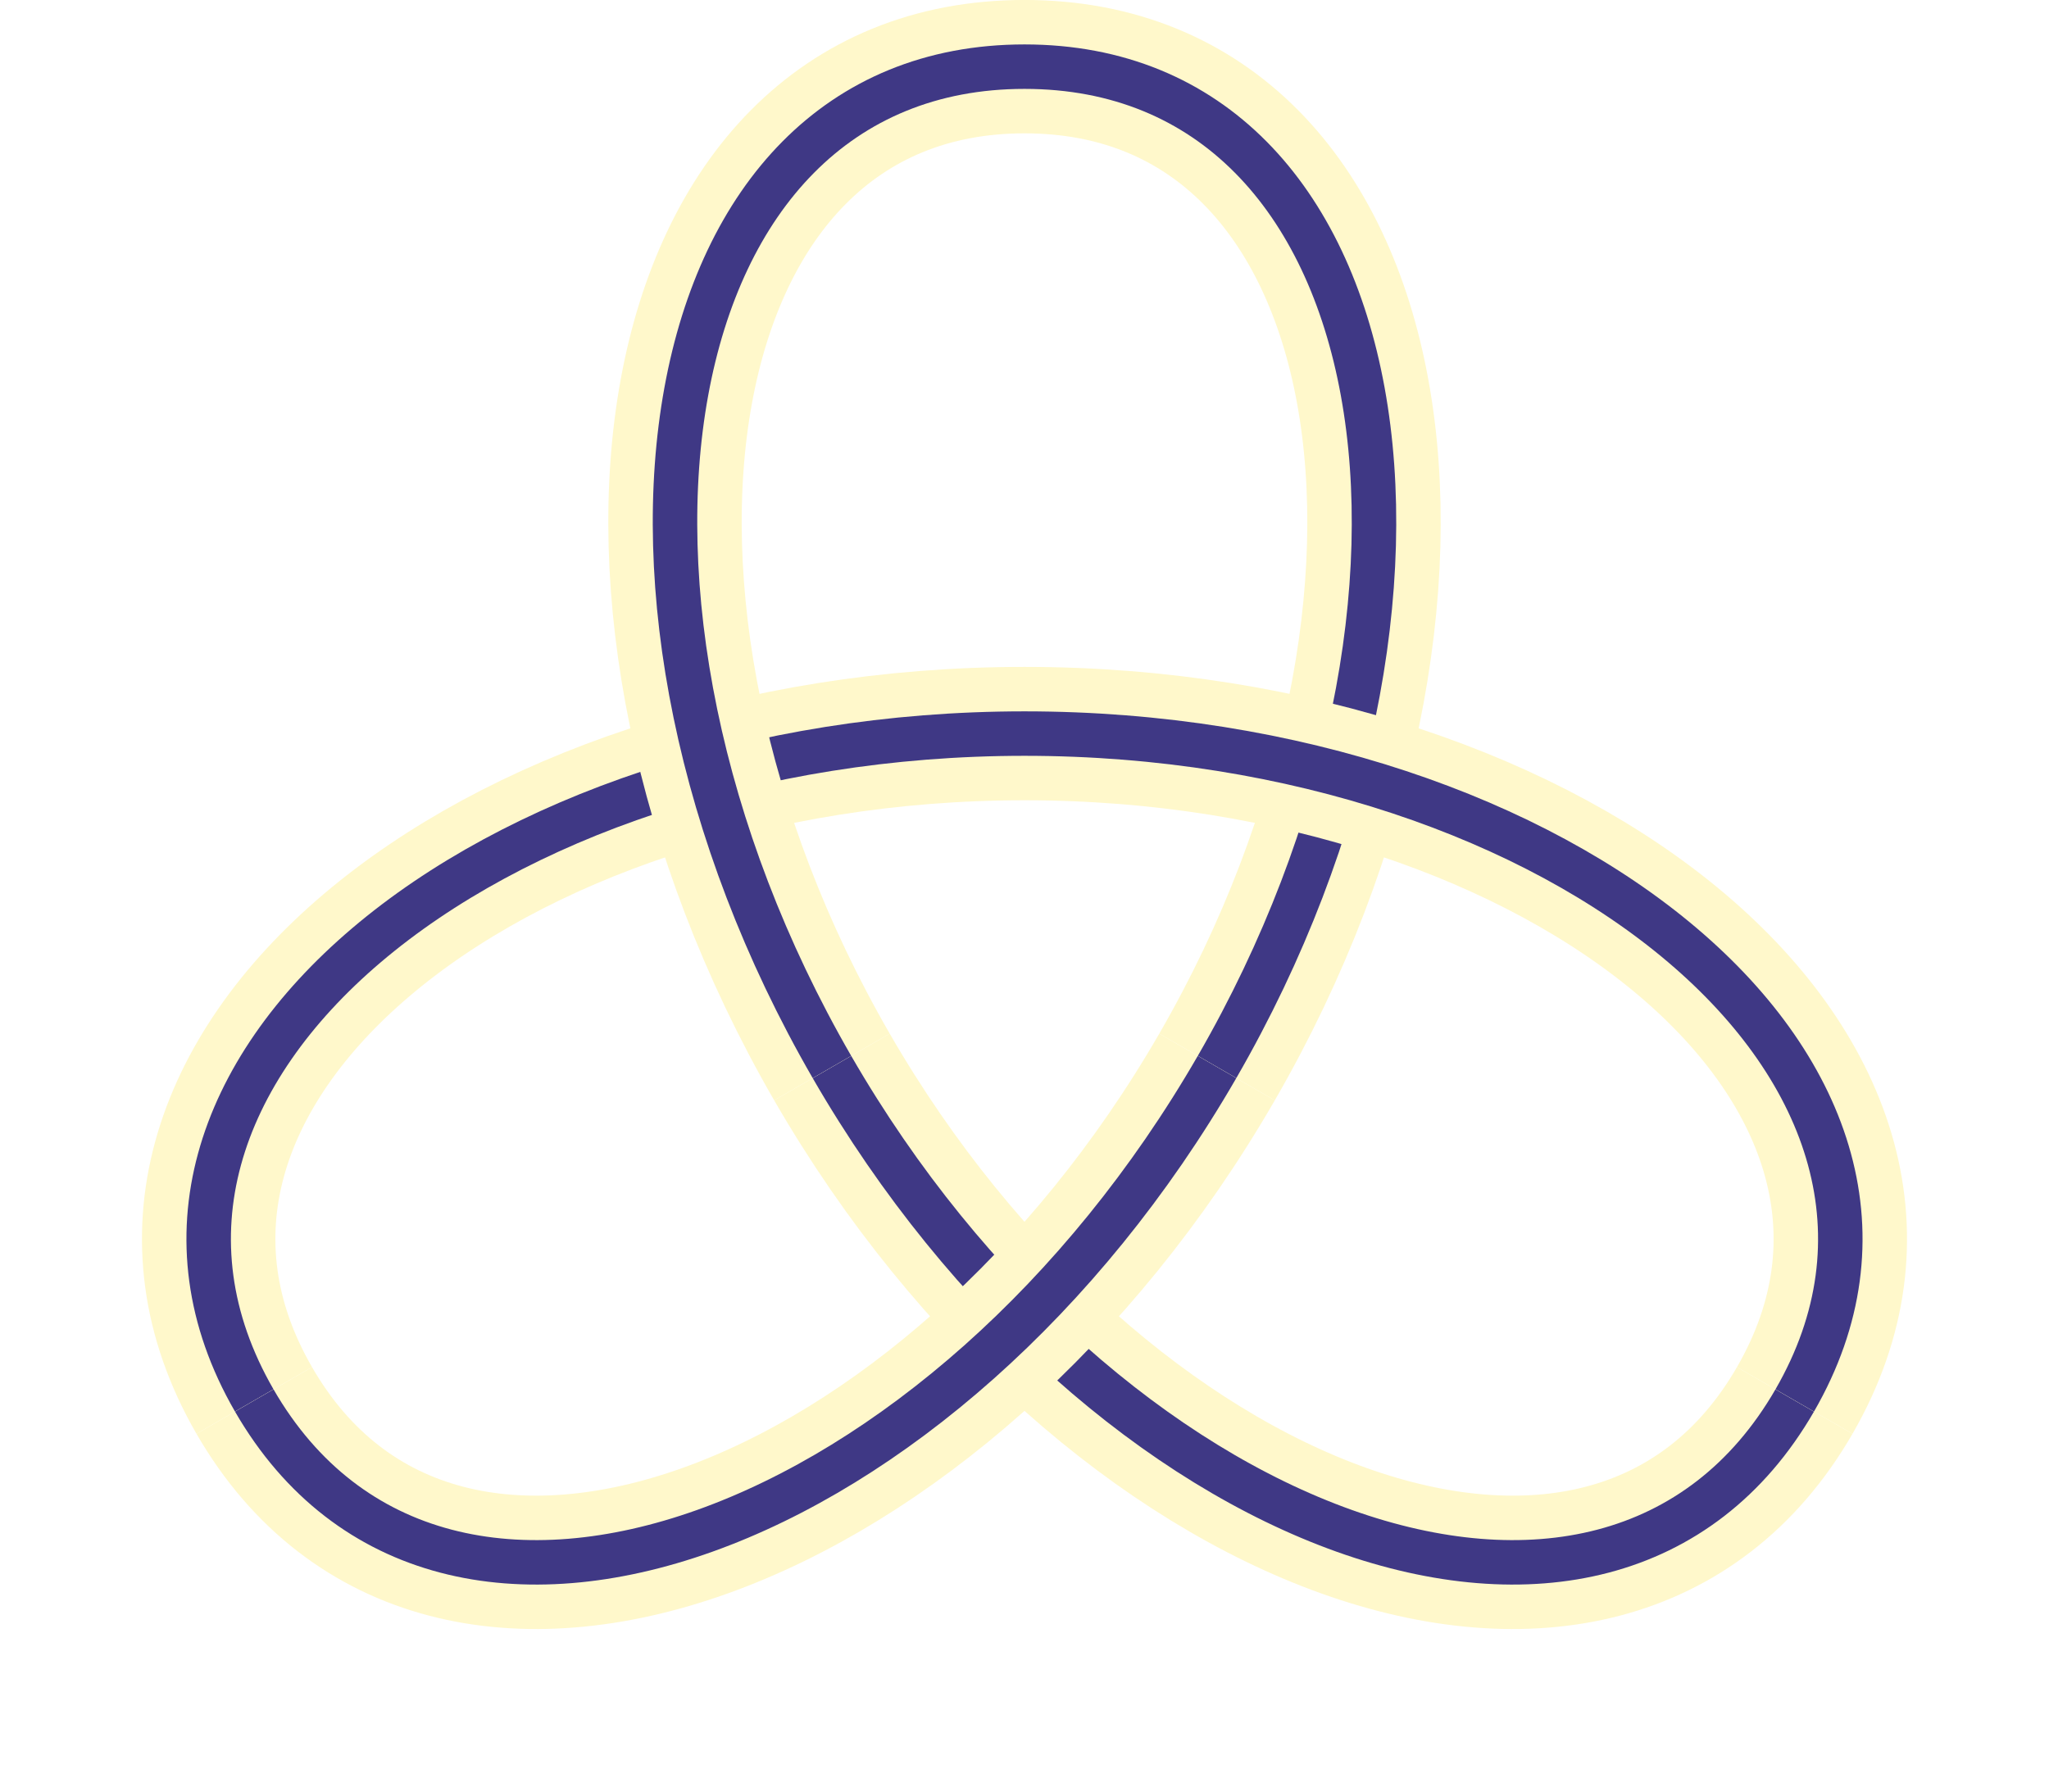
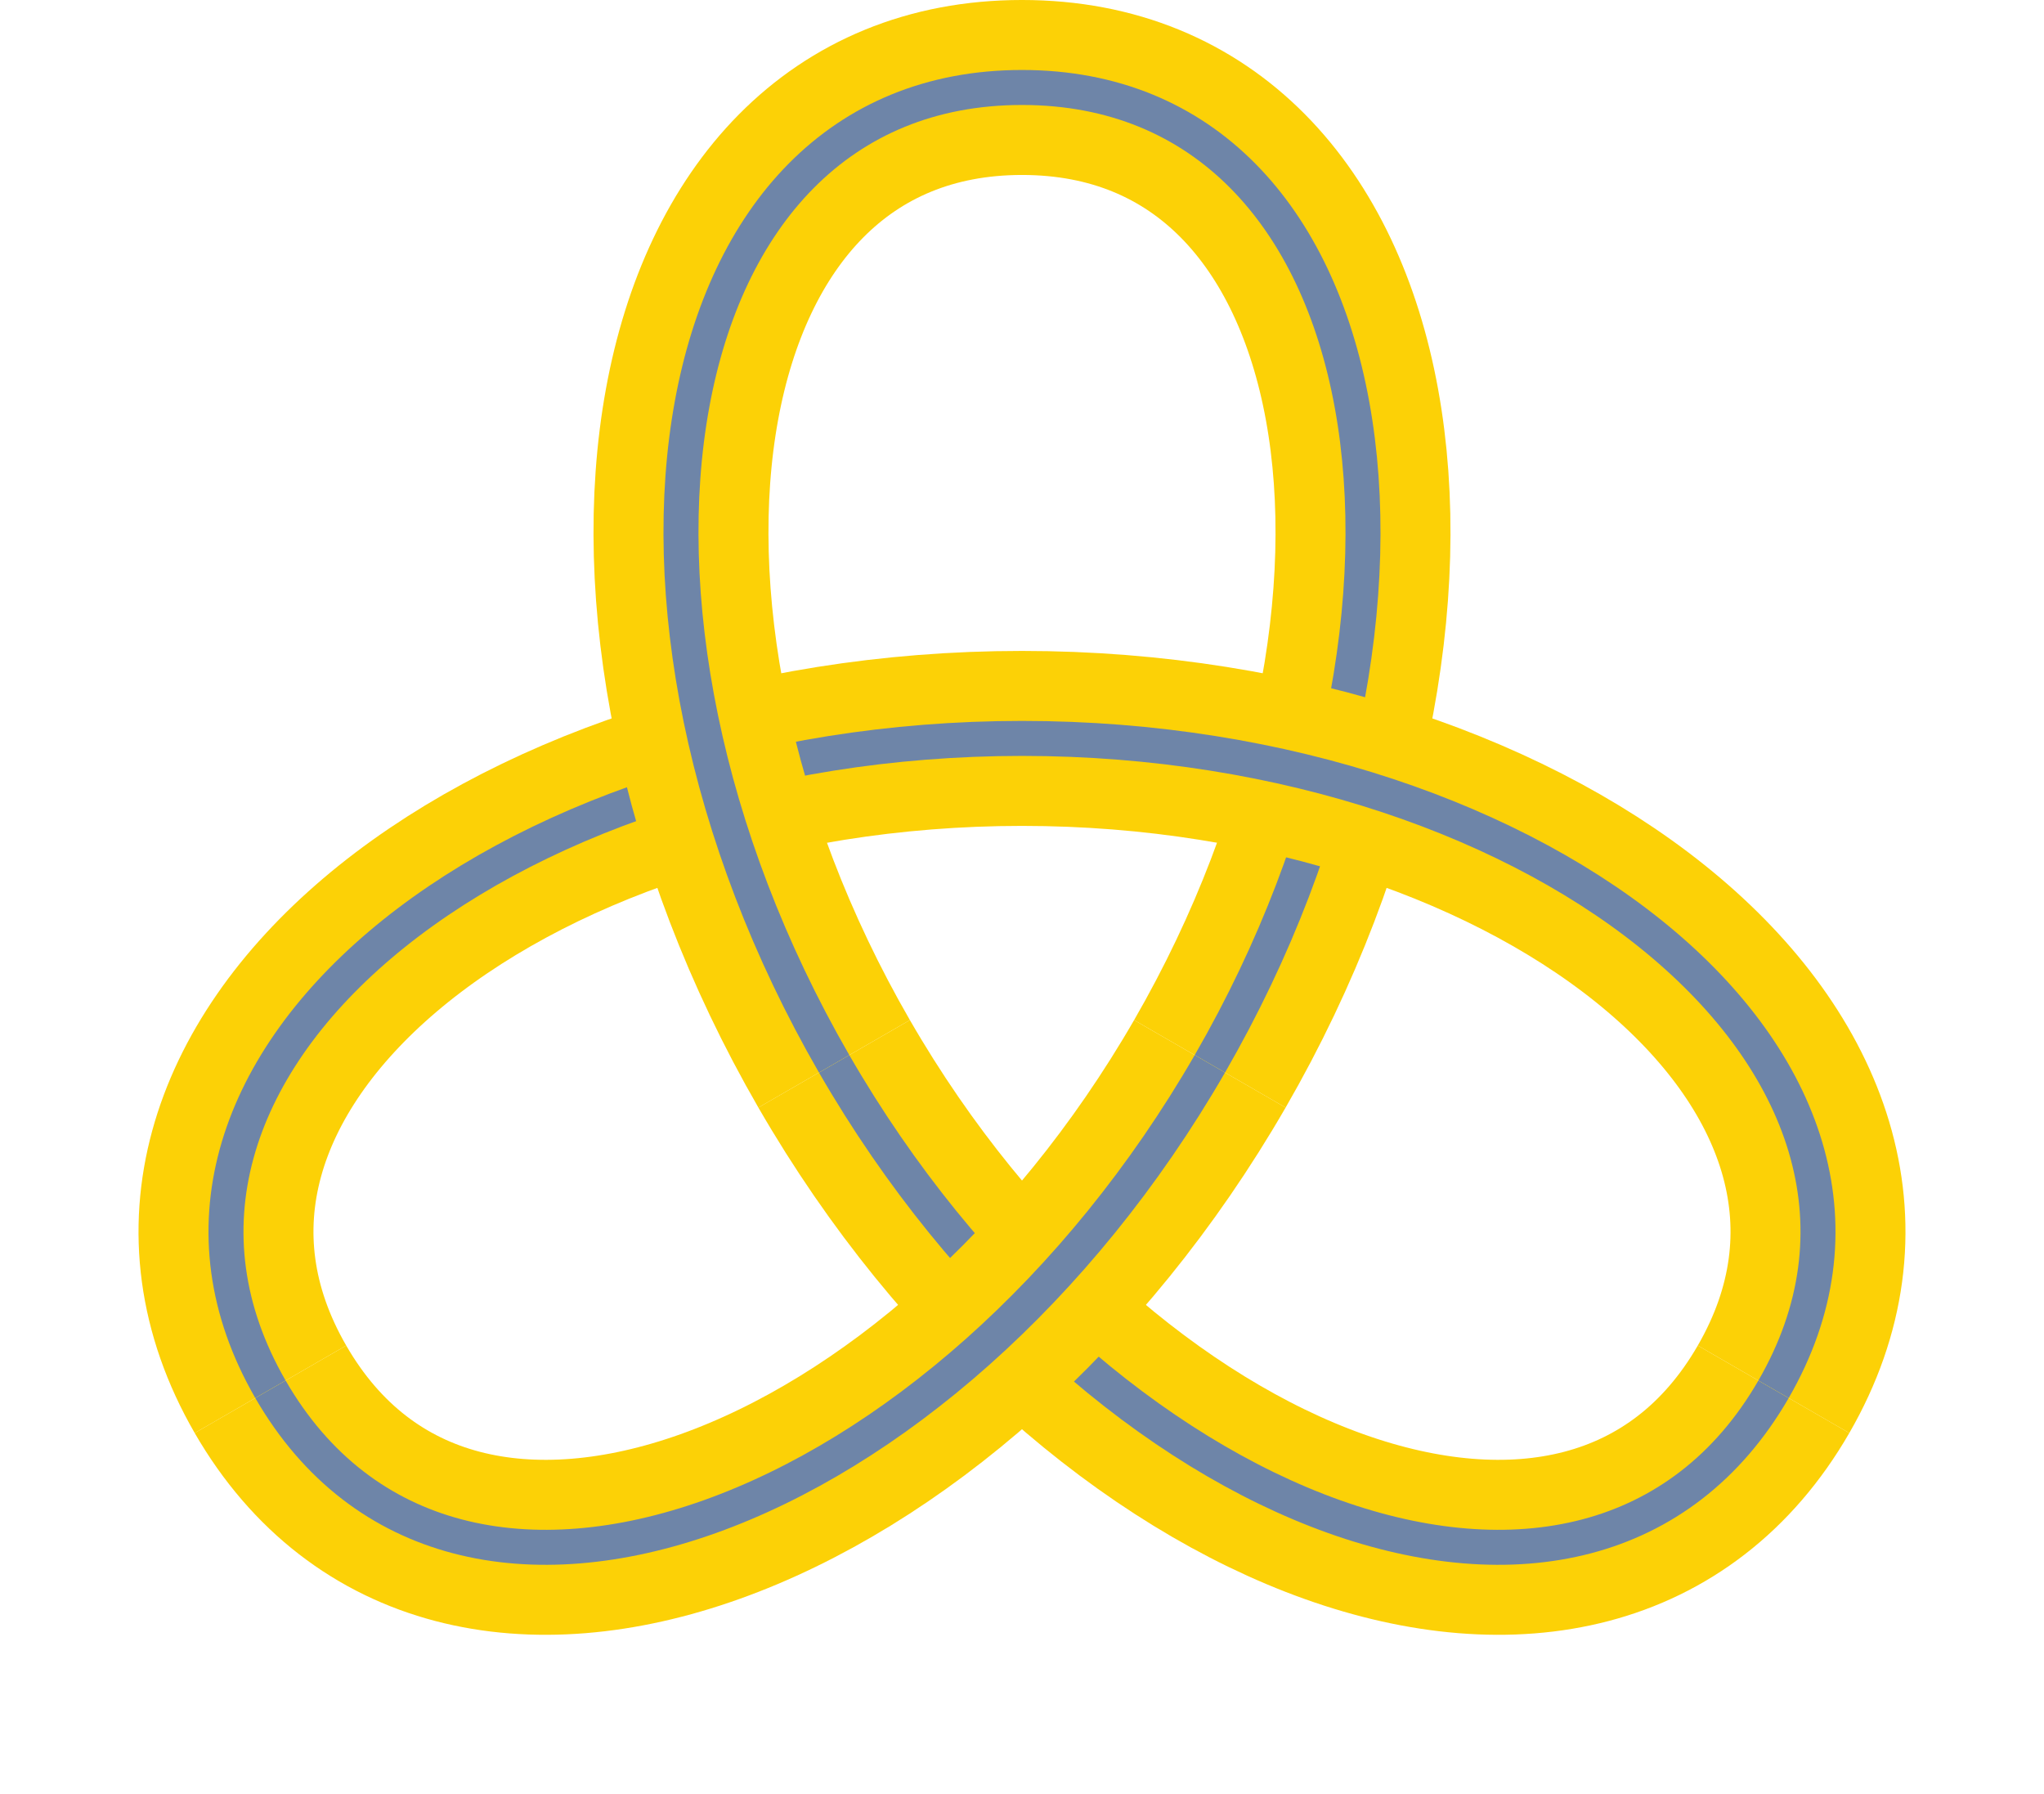
- <svg xmlns="http://www.w3.org/2000/svg" width="130.61pt" height="114.251pt" viewBox="0 0 130.61 114.251" version="1.1">
+ <svg xmlns="http://www.w3.org/2000/svg" width="165.586pt" height="145.3pt" viewBox="0 0 165.586 145.3" version="1.1">
  <defs>
    <clipPath id="clip1">
-       <path d="M 0 0 L 130.609 0 L 130.609 114.25 L 0 114.25 Z M 0 0 " />
+       <path d="M 0 0 L 165.586 0 L 165.586 145.301 L 0 145.301 Z M 0 0 " />
    </clipPath>
  </defs>
  <g id="surface1">
    <g clip-path="url(#clip1)" clip-rule="nonzero">
-       <path style="fill:none;stroke-width:8.504;stroke-linecap:butt;stroke-linejoin:miter;stroke:rgb(99.852%,97.064%,79.73%);stroke-opacity:1;stroke-miterlimit:10;" d="M -12.274 -7.086 C 4.937 -36.899 37.144 -49.055 49.097 -28.348 M -0 14.172 C -34.426 14.172 -61.055 -7.637 -49.098 -28.348 M 12.273 -7.086 C 29.488 22.726 23.91 56.695 -0 56.695 " transform="matrix(1,0,0,-1,65.305,60.945)" />
-       <path style="fill:none;stroke-width:2.835;stroke-linecap:butt;stroke-linejoin:miter;stroke:rgb(24.73%,21.945%,52.303%);stroke-opacity:1;stroke-miterlimit:10;" d="M -12.274 -7.086 C 4.937 -36.899 37.144 -49.055 49.097 -28.348 M -0 14.172 C -34.426 14.172 -61.055 -7.637 -49.098 -28.348 M 12.273 -7.086 C 29.488 22.726 23.91 56.695 -0 56.695 " transform="matrix(1,0,0,-1,65.305,60.945)" />
-       <path style="fill:none;stroke-width:8.504;stroke-linecap:butt;stroke-linejoin:miter;stroke:rgb(99.852%,97.064%,79.73%);stroke-opacity:1;stroke-miterlimit:10;" d="M -0 56.695 C -23.91 56.695 -29.485 22.726 -12.274 -7.086 M 49.097 -28.348 C 61.054 -7.637 34.425 14.172 -0 14.172 M -49.098 -28.348 C -37.145 -49.055 -4.938 -36.899 12.273 -7.086 " transform="matrix(1,0,0,-1,65.305,60.945)" />
-       <path style="fill:none;stroke-width:2.835;stroke-linecap:butt;stroke-linejoin:miter;stroke:rgb(24.73%,21.945%,52.303%);stroke-opacity:1;stroke-miterlimit:10;" d="M -0 56.695 C -23.91 56.695 -29.485 22.726 -12.274 -7.086 M 49.097 -28.348 C 61.054 -7.637 34.425 14.172 -0 14.172 M -49.098 -28.348 C -37.145 -49.055 -4.938 -36.899 12.273 -7.086 " transform="matrix(1,0,0,-1,65.305,60.945)" />
+       <path style="fill:none;stroke-width:14.173;stroke-linecap:butt;stroke-linejoin:miter;stroke:rgb(98.898%,81.808%,2.202%);stroke-opacity:1;stroke-miterlimit:10;" d="M -15.219 -8.786 C 6.121 -45.755 46.059 -60.829 60.883 -35.149 M -0 17.573 C -42.688 17.573 -75.707 -9.473 -60.883 -35.149 M 15.219 -8.786 C 36.562 28.179 29.652 70.3 -0 70.3 " transform="matrix(1,0,0,-1,82.793,77.386)" />
+       <path style="fill:none;stroke-width:2.835;stroke-linecap:butt;stroke-linejoin:miter;stroke:rgb(42.989%,52.287%,66.069%);stroke-opacity:1;stroke-miterlimit:10;" d="M -15.219 -8.786 C 6.121 -45.755 46.059 -60.829 60.883 -35.149 M -0 17.573 C -42.688 17.573 -75.707 -9.473 -60.883 -35.149 M 15.219 -8.786 C 36.562 28.179 29.652 70.3 -0 70.3 " transform="matrix(1,0,0,-1,82.793,77.386)" />
+       <path style="fill:none;stroke-width:14.173;stroke-linecap:butt;stroke-linejoin:miter;stroke:rgb(98.898%,81.808%,2.202%);stroke-opacity:1;stroke-miterlimit:10;" d="M -0 70.3 C -29.652 70.3 -36.563 28.179 -15.219 -8.786 M 60.883 -35.149 C 75.707 -9.473 42.687 17.573 -0 17.573 M -60.883 -35.149 C -46.059 -60.829 -6.121 -45.755 15.219 -8.786 " transform="matrix(1,0,0,-1,82.793,77.386)" />
+       <path style="fill:none;stroke-width:2.835;stroke-linecap:butt;stroke-linejoin:miter;stroke:rgb(42.989%,52.287%,66.069%);stroke-opacity:1;stroke-miterlimit:10;" d="M -0 70.3 C -29.652 70.3 -36.563 28.179 -15.219 -8.786 M 60.883 -35.149 C 75.707 -9.473 42.687 17.573 -0 17.573 M -60.883 -35.149 C -46.059 -60.829 -6.121 -45.755 15.219 -8.786 " transform="matrix(1,0,0,-1,82.793,77.386)" />
    </g>
  </g>
</svg>
